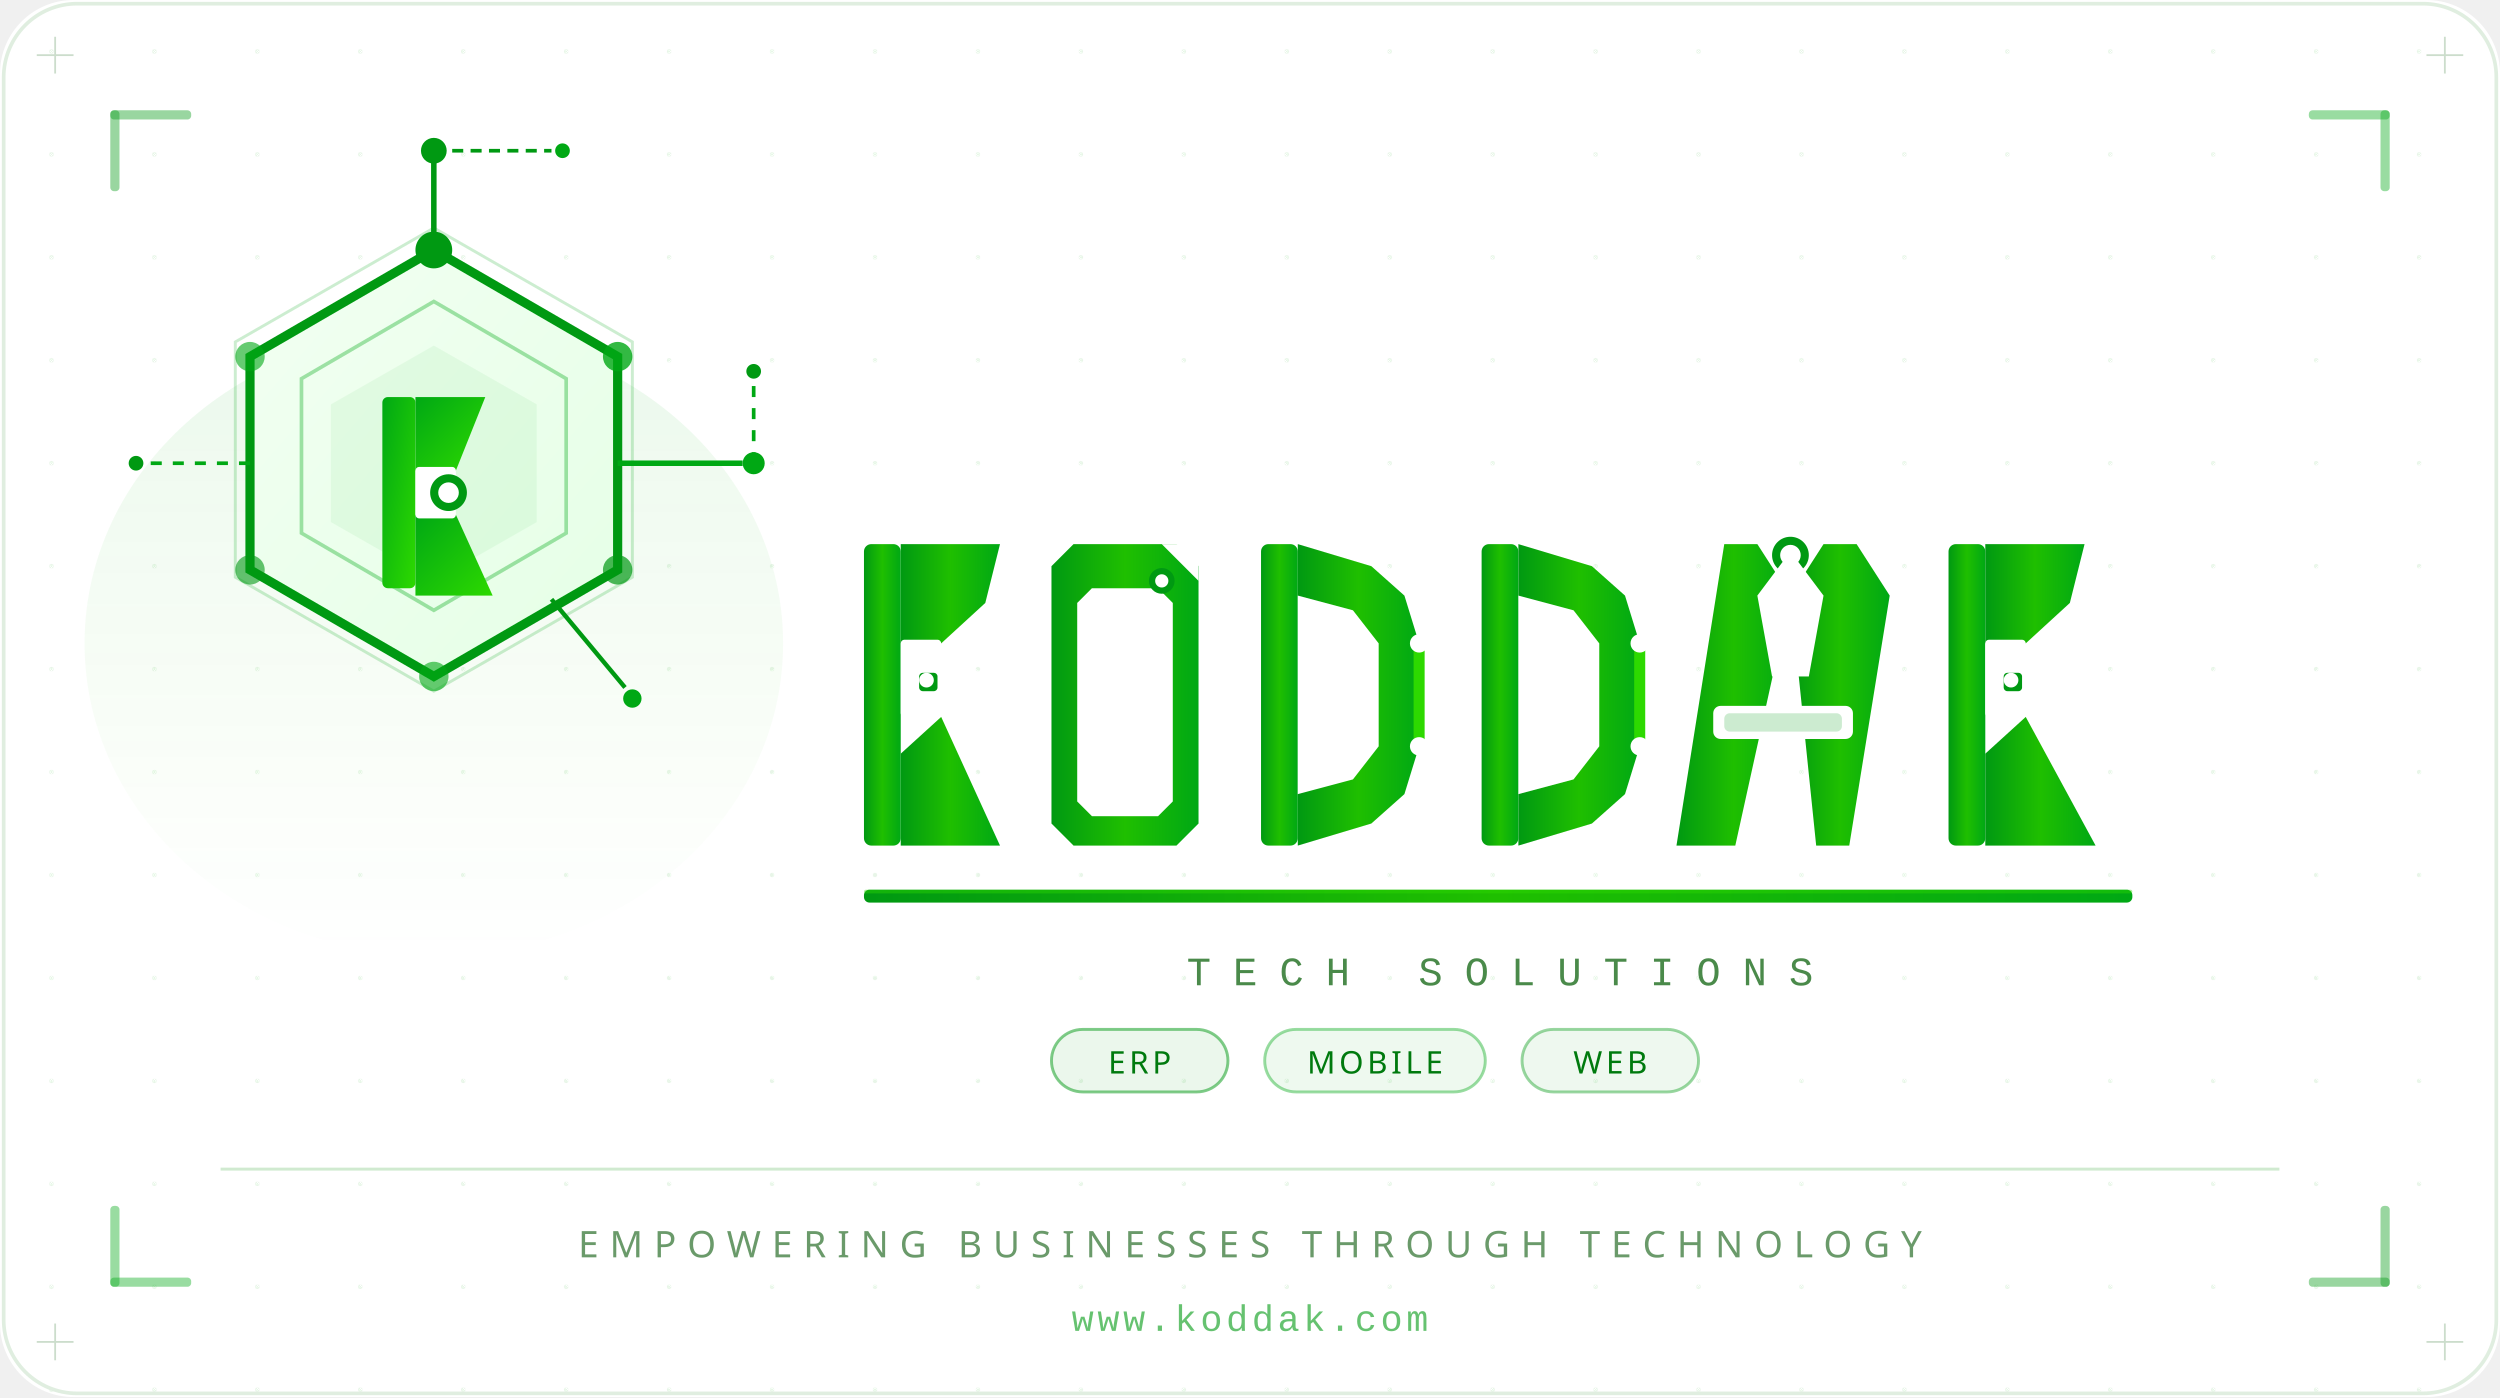
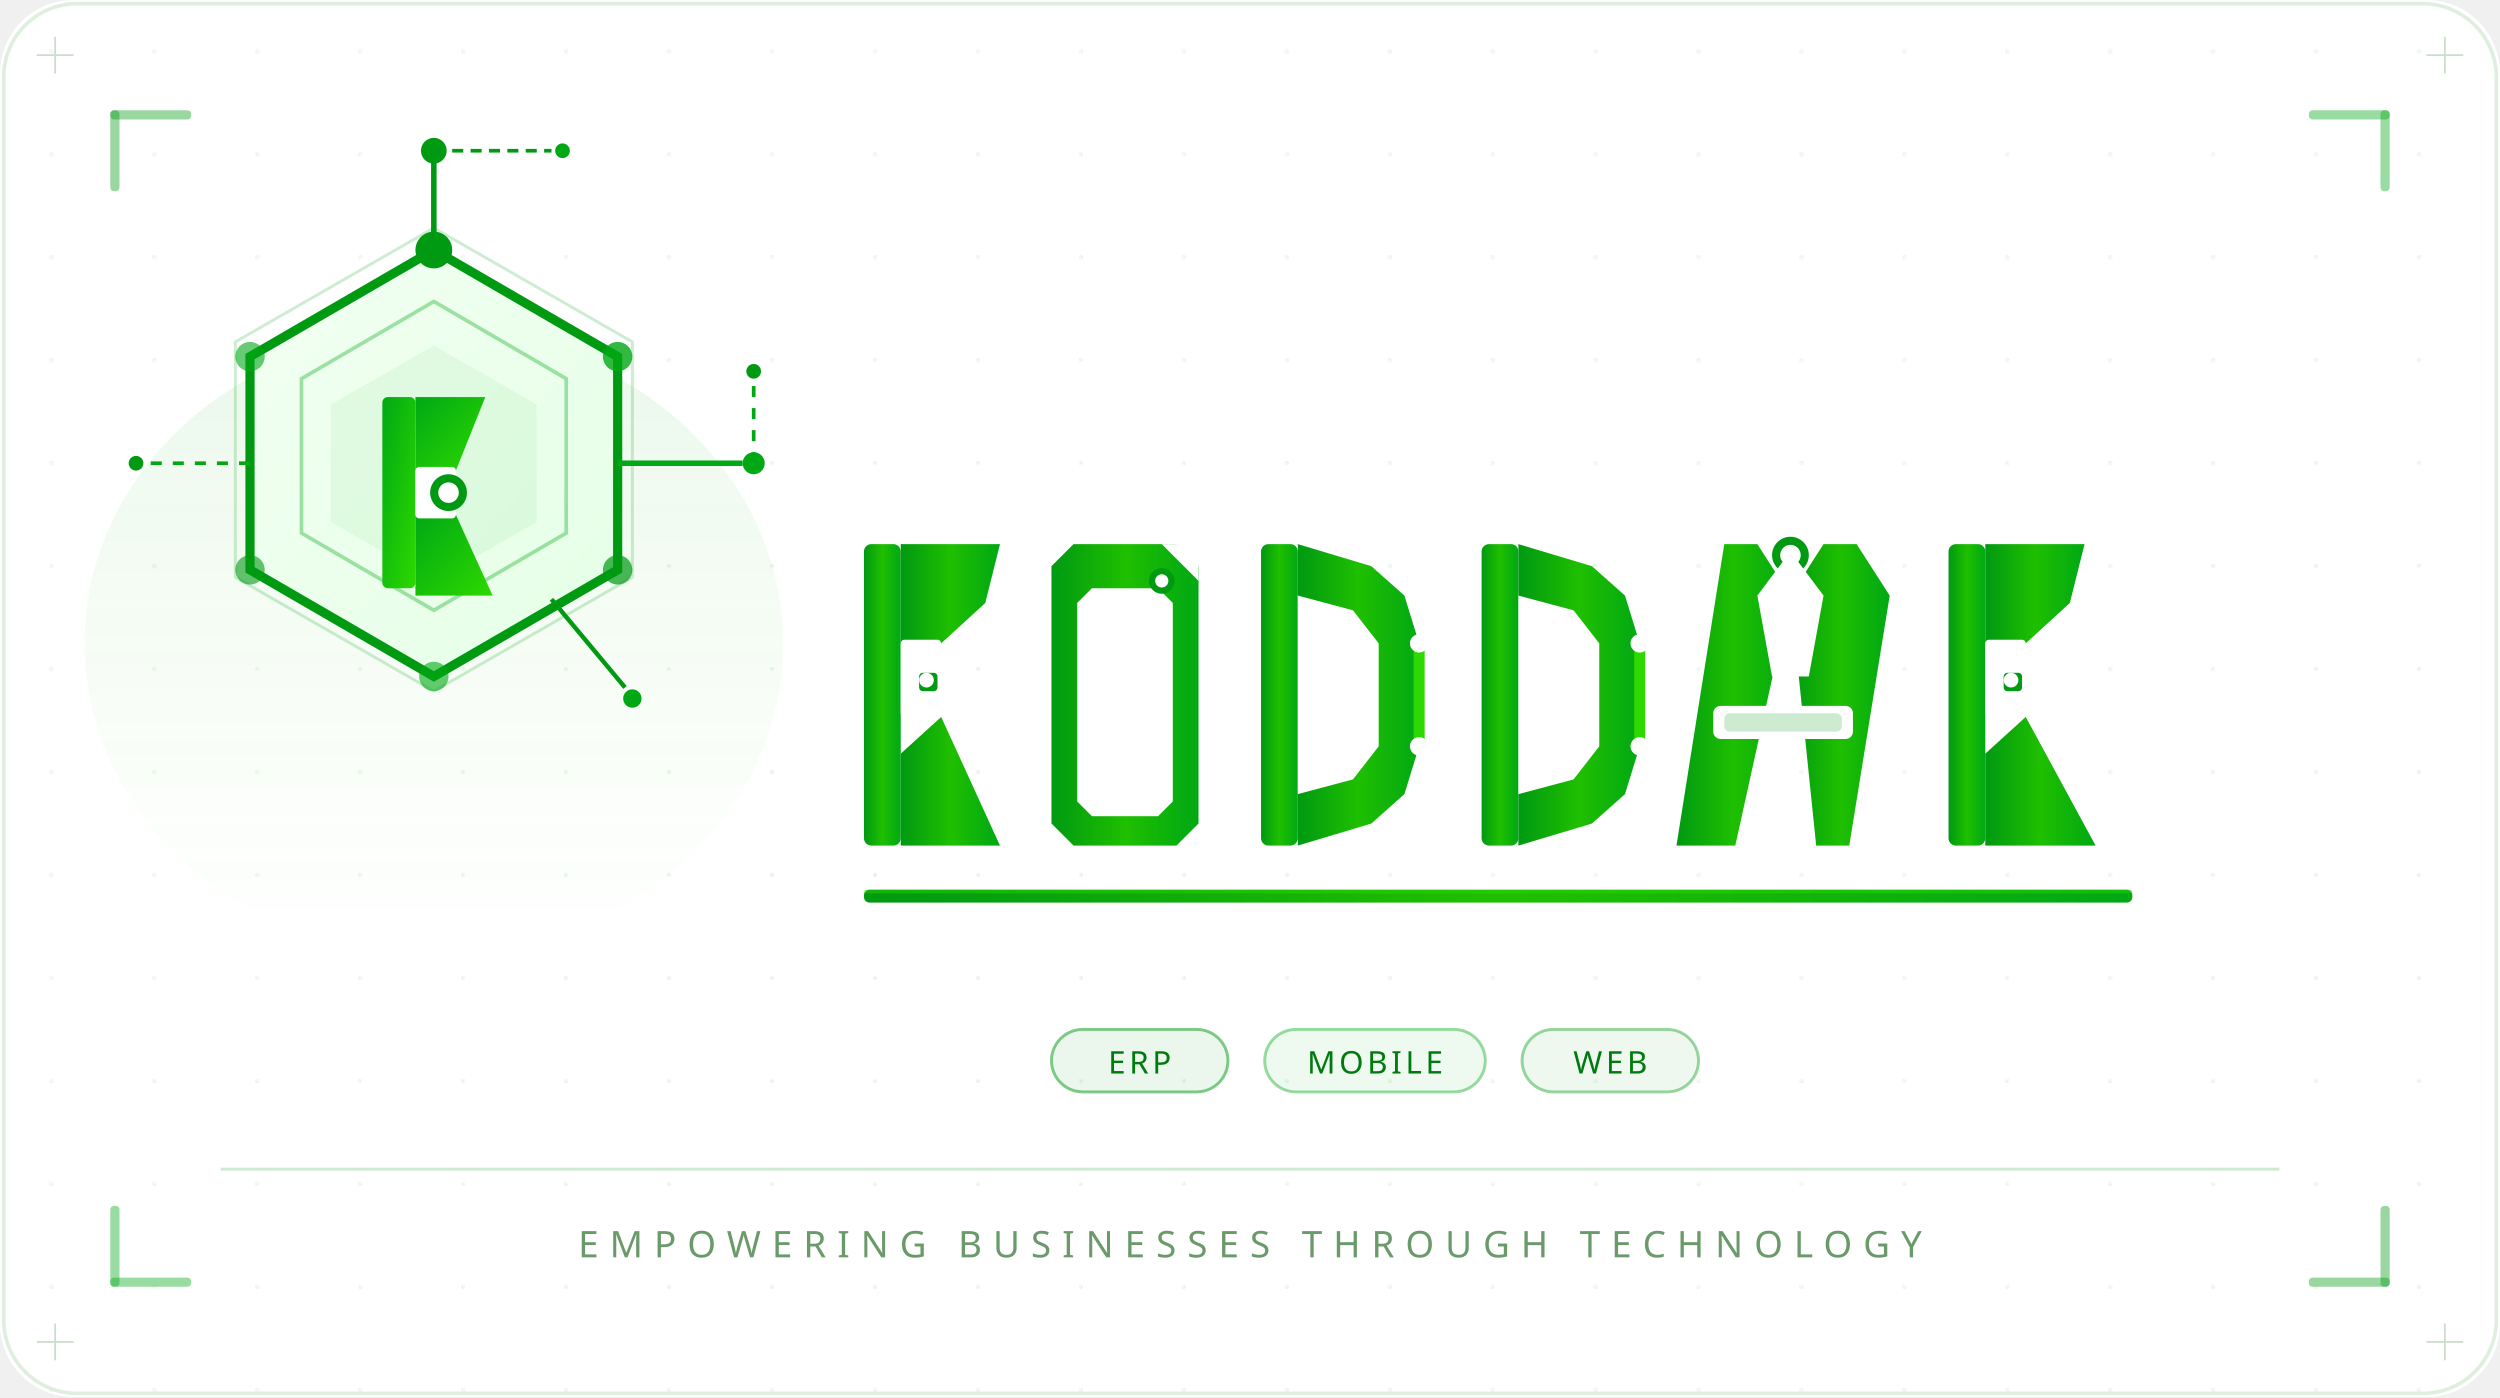
<svg xmlns="http://www.w3.org/2000/svg" width="100%" viewBox="0 0 680 380" role="img">
  <defs>
    <linearGradient id="g1" x1="0%" y1="0%" x2="100%" y2="100%">
      <stop offset="0%" style="stop-color:#00A814" />
      <stop offset="100%" style="stop-color:#2DD900" />
    </linearGradient>
    <linearGradient id="g2" x1="0%" y1="0%" x2="100%" y2="0%">
      <stop offset="0%" style="stop-color:#009912" />
      <stop offset="50%" style="stop-color:#1FBF00" />
      <stop offset="100%" style="stop-color:#00A814" />
    </linearGradient>
    <linearGradient id="hexfill" x1="0%" y1="0%" x2="100%" y2="100%">
      <stop offset="0%" style="stop-color:#F2FFF2" />
      <stop offset="100%" style="stop-color:#E5FFE6" />
    </linearGradient>
    <linearGradient id="gl" x1="0%" y1="0%" x2="0%" y2="100%">
      <stop offset="0%" style="stop-color:#00A814;stop-opacity:0.08" />
      <stop offset="100%" style="stop-color:#2DD900;stop-opacity:0" />
    </linearGradient>
  </defs>
  <rect width="680" height="380" rx="20" fill="#FFFFFF" style="fill:rgb(255, 255, 255);stroke:none;color:rgb(0, 0, 0);stroke-width:1px;stroke-linecap:butt;stroke-linejoin:miter;opacity:1;font-family:&quot;Anthropic Sans&quot;, -apple-system, BlinkMacSystemFont, &quot;Segoe UI&quot;, sans-serif;font-size:16px;font-weight:400;text-anchor:start;dominant-baseline:auto" />
  <pattern id="dp" x="0" y="0" width="28" height="28" patternUnits="userSpaceOnUse">
    <circle cx="14" cy="14" r="0.6" fill="#E8F5E8" />
  </pattern>
  <rect width="680" height="380" rx="20" fill="url(#dp)" style="stroke:none;color:rgb(0, 0, 0);stroke-width:1px;stroke-linecap:butt;stroke-linejoin:miter;opacity:1;font-family:&quot;Anthropic Sans&quot;, -apple-system, BlinkMacSystemFont, &quot;Segoe UI&quot;, sans-serif;font-size:16px;font-weight:400;text-anchor:start;dominant-baseline:auto" />
  <rect x="1" y="1" width="678" height="378" rx="20" fill="none" stroke="#E0EEE0" stroke-width="1" style="fill:none;stroke:rgb(224, 238, 224);color:rgb(0, 0, 0);stroke-width:1px;stroke-linecap:butt;stroke-linejoin:miter;opacity:1;font-family:&quot;Anthropic Sans&quot;, -apple-system, BlinkMacSystemFont, &quot;Segoe UI&quot;, sans-serif;font-size:16px;font-weight:400;text-anchor:start;dominant-baseline:auto" />
  <ellipse cx="118" cy="175" rx="95" ry="85" fill="url(#gl)" style="stroke:none;color:rgb(0, 0, 0);stroke-width:1px;stroke-linecap:butt;stroke-linejoin:miter;opacity:1;font-family:&quot;Anthropic Sans&quot;, -apple-system, BlinkMacSystemFont, &quot;Segoe UI&quot;, sans-serif;font-size:16px;font-weight:400;text-anchor:start;dominant-baseline:auto" />
  <polygon points="118,62 172,93 172,157 118,188 64,157 64,93" fill="none" stroke="#00A814" stroke-width="0.8" stroke-opacity="0.2" style="fill:none;stroke:rgb(0, 168, 20);color:rgb(0, 0, 0);stroke-width:0.8px;stroke-linecap:butt;stroke-linejoin:miter;opacity:1;font-family:&quot;Anthropic Sans&quot;, -apple-system, BlinkMacSystemFont, &quot;Segoe UI&quot;, sans-serif;font-size:16px;font-weight:400;text-anchor:start;dominant-baseline:auto" />
  <polygon points="118,68 168,97 168,155 118,184 68,155 68,97" fill="url(#hexfill)" stroke="#009912" stroke-width="2.5" style="stroke:rgb(0, 153, 18);color:rgb(0, 0, 0);stroke-width:2.5px;stroke-linecap:butt;stroke-linejoin:miter;opacity:1;font-family:&quot;Anthropic Sans&quot;, -apple-system, BlinkMacSystemFont, &quot;Segoe UI&quot;, sans-serif;font-size:16px;font-weight:400;text-anchor:start;dominant-baseline:auto" />
  <polygon points="118,82 154,103 154,145 118,166 82,145 82,103" fill="none" stroke="#00A814" stroke-width="1" stroke-opacity="0.35" style="fill:none;stroke:rgb(0, 168, 20);color:rgb(0, 0, 0);stroke-width:1px;stroke-linecap:butt;stroke-linejoin:miter;opacity:1;font-family:&quot;Anthropic Sans&quot;, -apple-system, BlinkMacSystemFont, &quot;Segoe UI&quot;, sans-serif;font-size:16px;font-weight:400;text-anchor:start;dominant-baseline:auto" />
  <polygon points="118,94 146,110 146,142 118,158 90,142 90,110" fill="#00A814" fill-opacity="0.06" style="fill:rgb(0, 168, 20);stroke:none;color:rgb(0, 0, 0);stroke-width:1px;stroke-linecap:butt;stroke-linejoin:miter;opacity:1;font-family:&quot;Anthropic Sans&quot;, -apple-system, BlinkMacSystemFont, &quot;Segoe UI&quot;, sans-serif;font-size:16px;font-weight:400;text-anchor:start;dominant-baseline:auto" />
  <rect x="104" y="108" width="9" height="52" rx="1.5" fill="url(#g1)" style="stroke:none;color:rgb(0, 0, 0);stroke-width:1px;stroke-linecap:butt;stroke-linejoin:miter;opacity:1;font-family:&quot;Anthropic Sans&quot;, -apple-system, BlinkMacSystemFont, &quot;Segoe UI&quot;, sans-serif;font-size:16px;font-weight:400;text-anchor:start;dominant-baseline:auto" />
  <polygon points="113,108 132,108 124,128 113,128" fill="url(#g1)" style="stroke:none;color:rgb(0, 0, 0);stroke-width:1px;stroke-linecap:butt;stroke-linejoin:miter;opacity:1;font-family:&quot;Anthropic Sans&quot;, -apple-system, BlinkMacSystemFont, &quot;Segoe UI&quot;, sans-serif;font-size:16px;font-weight:400;text-anchor:start;dominant-baseline:auto" />
  <polygon points="113,140 124,140 134,162 113,162" fill="url(#g1)" style="stroke:none;color:rgb(0, 0, 0);stroke-width:1px;stroke-linecap:butt;stroke-linejoin:miter;opacity:1;font-family:&quot;Anthropic Sans&quot;, -apple-system, BlinkMacSystemFont, &quot;Segoe UI&quot;, sans-serif;font-size:16px;font-weight:400;text-anchor:start;dominant-baseline:auto" />
  <rect x="113" y="127" width="11" height="14" rx="1" fill="#FFFFFF" style="fill:rgb(255, 255, 255);stroke:none;color:rgb(0, 0, 0);stroke-width:1px;stroke-linecap:butt;stroke-linejoin:miter;opacity:1;font-family:&quot;Anthropic Sans&quot;, -apple-system, BlinkMacSystemFont, &quot;Segoe UI&quot;, sans-serif;font-size:16px;font-weight:400;text-anchor:start;dominant-baseline:auto" />
  <circle cx="122" cy="134" r="5" fill="#009912" style="fill:rgb(0, 153, 18);stroke:none;color:rgb(0, 0, 0);stroke-width:1px;stroke-linecap:butt;stroke-linejoin:miter;opacity:1;font-family:&quot;Anthropic Sans&quot;, -apple-system, BlinkMacSystemFont, &quot;Segoe UI&quot;, sans-serif;font-size:16px;font-weight:400;text-anchor:start;dominant-baseline:auto" />
  <circle cx="122" cy="134" r="2.8" fill="#FFFFFF" style="fill:rgb(255, 255, 255);stroke:none;color:rgb(0, 0, 0);stroke-width:1px;stroke-linecap:butt;stroke-linejoin:miter;opacity:1;font-family:&quot;Anthropic Sans&quot;, -apple-system, BlinkMacSystemFont, &quot;Segoe UI&quot;, sans-serif;font-size:16px;font-weight:400;text-anchor:start;dominant-baseline:auto" />
  <circle cx="168" cy="97" r="4" fill="#00A814" opacity="0.8" style="fill:rgb(0, 168, 20);stroke:none;color:rgb(0, 0, 0);stroke-width:1px;stroke-linecap:butt;stroke-linejoin:miter;opacity:0.8;font-family:&quot;Anthropic Sans&quot;, -apple-system, BlinkMacSystemFont, &quot;Segoe UI&quot;, sans-serif;font-size:16px;font-weight:400;text-anchor:start;dominant-baseline:auto" />
  <circle cx="168" cy="155" r="4" fill="#009912" opacity="0.7" style="fill:rgb(0, 153, 18);stroke:none;color:rgb(0, 0, 0);stroke-width:1px;stroke-linecap:butt;stroke-linejoin:miter;opacity:0.7;font-family:&quot;Anthropic Sans&quot;, -apple-system, BlinkMacSystemFont, &quot;Segoe UI&quot;, sans-serif;font-size:16px;font-weight:400;text-anchor:start;dominant-baseline:auto" />
  <circle cx="118" cy="184" r="4" fill="#00A814" opacity="0.6" style="fill:rgb(0, 168, 20);stroke:none;color:rgb(0, 0, 0);stroke-width:1px;stroke-linecap:butt;stroke-linejoin:miter;opacity:0.6;font-family:&quot;Anthropic Sans&quot;, -apple-system, BlinkMacSystemFont, &quot;Segoe UI&quot;, sans-serif;font-size:16px;font-weight:400;text-anchor:start;dominant-baseline:auto" />
  <circle cx="68" cy="155" r="4" fill="#009912" opacity="0.6" style="fill:rgb(0, 153, 18);stroke:none;color:rgb(0, 0, 0);stroke-width:1px;stroke-linecap:butt;stroke-linejoin:miter;opacity:0.6;font-family:&quot;Anthropic Sans&quot;, -apple-system, BlinkMacSystemFont, &quot;Segoe UI&quot;, sans-serif;font-size:16px;font-weight:400;text-anchor:start;dominant-baseline:auto" />
  <circle cx="68" cy="97" r="4" fill="#00A814" opacity="0.6" style="fill:rgb(0, 168, 20);stroke:none;color:rgb(0, 0, 0);stroke-width:1px;stroke-linecap:butt;stroke-linejoin:miter;opacity:0.6;font-family:&quot;Anthropic Sans&quot;, -apple-system, BlinkMacSystemFont, &quot;Segoe UI&quot;, sans-serif;font-size:16px;font-weight:400;text-anchor:start;dominant-baseline:auto" />
  <circle cx="118" cy="68" r="5" fill="#009912" style="fill:rgb(0, 153, 18);stroke:none;color:rgb(0, 0, 0);stroke-width:1px;stroke-linecap:butt;stroke-linejoin:miter;opacity:1;font-family:&quot;Anthropic Sans&quot;, -apple-system, BlinkMacSystemFont, &quot;Segoe UI&quot;, sans-serif;font-size:16px;font-weight:400;text-anchor:start;dominant-baseline:auto" />
  <line x1="168" y1="126" x2="202" y2="126" stroke="#00A814" stroke-width="1.5" style="fill:rgb(0, 0, 0);stroke:rgb(0, 168, 20);color:rgb(0, 0, 0);stroke-width:1.5px;stroke-linecap:butt;stroke-linejoin:miter;opacity:1;font-family:&quot;Anthropic Sans&quot;, -apple-system, BlinkMacSystemFont, &quot;Segoe UI&quot;, sans-serif;font-size:16px;font-weight:400;text-anchor:start;dominant-baseline:auto" />
  <circle cx="205" cy="126" r="3" fill="#00A814" style="fill:rgb(0, 168, 20);stroke:none;color:rgb(0, 0, 0);stroke-width:1px;stroke-linecap:butt;stroke-linejoin:miter;opacity:1;font-family:&quot;Anthropic Sans&quot;, -apple-system, BlinkMacSystemFont, &quot;Segoe UI&quot;, sans-serif;font-size:16px;font-weight:400;text-anchor:start;dominant-baseline:auto" />
  <line x1="205" y1="126" x2="205" y2="104" stroke="#00A814" stroke-width="1" stroke-dasharray="3,3" style="fill:rgb(0, 0, 0);stroke:rgb(0, 168, 20);color:rgb(0, 0, 0);stroke-width:1px;stroke-dasharray:3px, 3px;stroke-linecap:butt;stroke-linejoin:miter;opacity:1;font-family:&quot;Anthropic Sans&quot;, -apple-system, BlinkMacSystemFont, &quot;Segoe UI&quot;, sans-serif;font-size:16px;font-weight:400;text-anchor:start;dominant-baseline:auto" />
  <circle cx="205" cy="101" r="2" fill="#009912" style="fill:rgb(0, 153, 18);stroke:none;color:rgb(0, 0, 0);stroke-width:1px;stroke-linecap:butt;stroke-linejoin:miter;opacity:1;font-family:&quot;Anthropic Sans&quot;, -apple-system, BlinkMacSystemFont, &quot;Segoe UI&quot;, sans-serif;font-size:16px;font-weight:400;text-anchor:start;dominant-baseline:auto" />
  <line x1="118" y1="68" x2="118" y2="44" stroke="#009912" stroke-width="1.5" style="fill:rgb(0, 0, 0);stroke:rgb(0, 153, 18);color:rgb(0, 0, 0);stroke-width:1.5px;stroke-linecap:butt;stroke-linejoin:miter;opacity:1;font-family:&quot;Anthropic Sans&quot;, -apple-system, BlinkMacSystemFont, &quot;Segoe UI&quot;, sans-serif;font-size:16px;font-weight:400;text-anchor:start;dominant-baseline:auto" />
  <circle cx="118" cy="41" r="3.5" fill="#009912" style="fill:rgb(0, 153, 18);stroke:none;color:rgb(0, 0, 0);stroke-width:1px;stroke-linecap:butt;stroke-linejoin:miter;opacity:1;font-family:&quot;Anthropic Sans&quot;, -apple-system, BlinkMacSystemFont, &quot;Segoe UI&quot;, sans-serif;font-size:16px;font-weight:400;text-anchor:start;dominant-baseline:auto" />
  <line x1="118" y1="41" x2="150" y2="41" stroke="#009912" stroke-width="1" stroke-dasharray="3,2" style="fill:rgb(0, 0, 0);stroke:rgb(0, 153, 18);color:rgb(0, 0, 0);stroke-width:1px;stroke-dasharray:3px, 2px;stroke-linecap:butt;stroke-linejoin:miter;opacity:1;font-family:&quot;Anthropic Sans&quot;, -apple-system, BlinkMacSystemFont, &quot;Segoe UI&quot;, sans-serif;font-size:16px;font-weight:400;text-anchor:start;dominant-baseline:auto" />
  <circle cx="153" cy="41" r="2" fill="#00A814" style="fill:rgb(0, 168, 20);stroke:none;color:rgb(0, 0, 0);stroke-width:1px;stroke-linecap:butt;stroke-linejoin:miter;opacity:1;font-family:&quot;Anthropic Sans&quot;, -apple-system, BlinkMacSystemFont, &quot;Segoe UI&quot;, sans-serif;font-size:16px;font-weight:400;text-anchor:start;dominant-baseline:auto" />
  <line x1="68" y1="126" x2="40" y2="126" stroke="#00A814" stroke-width="1" stroke-dasharray="3,3" style="fill:rgb(0, 0, 0);stroke:rgb(0, 168, 20);color:rgb(0, 0, 0);stroke-width:1px;stroke-dasharray:3px, 3px;stroke-linecap:butt;stroke-linejoin:miter;opacity:1;font-family:&quot;Anthropic Sans&quot;, -apple-system, BlinkMacSystemFont, &quot;Segoe UI&quot;, sans-serif;font-size:16px;font-weight:400;text-anchor:start;dominant-baseline:auto" />
  <circle cx="37" cy="126" r="2" fill="#009912" style="fill:rgb(0, 153, 18);stroke:none;color:rgb(0, 0, 0);stroke-width:1px;stroke-linecap:butt;stroke-linejoin:miter;opacity:1;font-family:&quot;Anthropic Sans&quot;, -apple-system, BlinkMacSystemFont, &quot;Segoe UI&quot;, sans-serif;font-size:16px;font-weight:400;text-anchor:start;dominant-baseline:auto" />
  <line x1="150" y1="163" x2="170" y2="187" stroke="#009912" stroke-width="1.2" style="fill:rgb(0, 0, 0);stroke:rgb(0, 153, 18);color:rgb(0, 0, 0);stroke-width:1.2px;stroke-linecap:butt;stroke-linejoin:miter;opacity:1;font-family:&quot;Anthropic Sans&quot;, -apple-system, BlinkMacSystemFont, &quot;Segoe UI&quot;, sans-serif;font-size:16px;font-weight:400;text-anchor:start;dominant-baseline:auto" />
  <circle cx="172" cy="190" r="2.5" fill="#00A814" style="fill:rgb(0, 168, 20);stroke:none;color:rgb(0, 0, 0);stroke-width:1px;stroke-linecap:butt;stroke-linejoin:miter;opacity:1;font-family:&quot;Anthropic Sans&quot;, -apple-system, BlinkMacSystemFont, &quot;Segoe UI&quot;, sans-serif;font-size:16px;font-weight:400;text-anchor:start;dominant-baseline:auto" />
  <rect x="235" y="148" width="10" height="82" rx="2" fill="url(#g2)" style="stroke:none;color:rgb(0, 0, 0);stroke-width:1px;stroke-linecap:butt;stroke-linejoin:miter;opacity:1;font-family:&quot;Anthropic Sans&quot;, -apple-system, BlinkMacSystemFont, &quot;Segoe UI&quot;, sans-serif;font-size:16px;font-weight:400;text-anchor:start;dominant-baseline:auto" />
  <polygon points="245,148 272,148 268,164 256,175 245,175" fill="url(#g2)" style="stroke:none;color:rgb(0, 0, 0);stroke-width:1px;stroke-linecap:butt;stroke-linejoin:miter;opacity:1;font-family:&quot;Anthropic Sans&quot;, -apple-system, BlinkMacSystemFont, &quot;Segoe UI&quot;, sans-serif;font-size:16px;font-weight:400;text-anchor:start;dominant-baseline:auto" />
  <polygon points="245,205 256,195 272,230 245,230" fill="url(#g2)" style="stroke:none;color:rgb(0, 0, 0);stroke-width:1px;stroke-linecap:butt;stroke-linejoin:miter;opacity:1;font-family:&quot;Anthropic Sans&quot;, -apple-system, BlinkMacSystemFont, &quot;Segoe UI&quot;, sans-serif;font-size:16px;font-weight:400;text-anchor:start;dominant-baseline:auto" />
  <rect x="245" y="174" width="11" height="21" rx="1" fill="#FFFFFF" style="fill:rgb(255, 255, 255);stroke:none;color:rgb(0, 0, 0);stroke-width:1px;stroke-linecap:butt;stroke-linejoin:miter;opacity:1;font-family:&quot;Anthropic Sans&quot;, -apple-system, BlinkMacSystemFont, &quot;Segoe UI&quot;, sans-serif;font-size:16px;font-weight:400;text-anchor:start;dominant-baseline:auto" />
  <rect x="250" y="183" width="5" height="5" rx="1" fill="#009912" style="fill:rgb(0, 153, 18);stroke:none;color:rgb(0, 0, 0);stroke-width:1px;stroke-linecap:butt;stroke-linejoin:miter;opacity:1;font-family:&quot;Anthropic Sans&quot;, -apple-system, BlinkMacSystemFont, &quot;Segoe UI&quot;, sans-serif;font-size:16px;font-weight:400;text-anchor:start;dominant-baseline:auto" />
  <circle cx="252" cy="185" r="2" fill="#FFFFFF" style="fill:rgb(255, 255, 255);stroke:none;color:rgb(0, 0, 0);stroke-width:1px;stroke-linecap:butt;stroke-linejoin:miter;opacity:1;font-family:&quot;Anthropic Sans&quot;, -apple-system, BlinkMacSystemFont, &quot;Segoe UI&quot;, sans-serif;font-size:16px;font-weight:400;text-anchor:start;dominant-baseline:auto" />
  <polygon points="292,148 320,148 326,154 326,224 320,230 292,230 286,224 286,154" fill="url(#g2)" style="stroke:none;color:rgb(0, 0, 0);stroke-width:1px;stroke-linecap:butt;stroke-linejoin:miter;opacity:1;font-family:&quot;Anthropic Sans&quot;, -apple-system, BlinkMacSystemFont, &quot;Segoe UI&quot;, sans-serif;font-size:16px;font-weight:400;text-anchor:start;dominant-baseline:auto" />
  <polygon points="297,160 315,160 319,164 319,218 315,222 297,222 293,218 293,164" fill="#FFFFFF" style="fill:rgb(255, 255, 255);stroke:none;color:rgb(0, 0, 0);stroke-width:1px;stroke-linecap:butt;stroke-linejoin:miter;opacity:1;font-family:&quot;Anthropic Sans&quot;, -apple-system, BlinkMacSystemFont, &quot;Segoe UI&quot;, sans-serif;font-size:16px;font-weight:400;text-anchor:start;dominant-baseline:auto" />
  <polygon points="316,148 326,148 326,158" fill="#FFFFFF" style="fill:rgb(255, 255, 255);stroke:none;color:rgb(0, 0, 0);stroke-width:1px;stroke-linecap:butt;stroke-linejoin:miter;opacity:1;font-family:&quot;Anthropic Sans&quot;, -apple-system, BlinkMacSystemFont, &quot;Segoe UI&quot;, sans-serif;font-size:16px;font-weight:400;text-anchor:start;dominant-baseline:auto" />
  <circle cx="316" cy="158" r="3.5" fill="#009912" style="fill:rgb(0, 153, 18);stroke:none;color:rgb(0, 0, 0);stroke-width:1px;stroke-linecap:butt;stroke-linejoin:miter;opacity:1;font-family:&quot;Anthropic Sans&quot;, -apple-system, BlinkMacSystemFont, &quot;Segoe UI&quot;, sans-serif;font-size:16px;font-weight:400;text-anchor:start;dominant-baseline:auto" />
  <circle cx="316" cy="158" r="1.8" fill="#FFFFFF" style="fill:rgb(255, 255, 255);stroke:none;color:rgb(0, 0, 0);stroke-width:1px;stroke-linecap:butt;stroke-linejoin:miter;opacity:1;font-family:&quot;Anthropic Sans&quot;, -apple-system, BlinkMacSystemFont, &quot;Segoe UI&quot;, sans-serif;font-size:16px;font-weight:400;text-anchor:start;dominant-baseline:auto" />
  <rect x="343" y="148" width="10" height="82" rx="2" fill="url(#g2)" style="stroke:none;color:rgb(0, 0, 0);stroke-width:1px;stroke-linecap:butt;stroke-linejoin:miter;opacity:1;font-family:&quot;Anthropic Sans&quot;, -apple-system, BlinkMacSystemFont, &quot;Segoe UI&quot;, sans-serif;font-size:16px;font-weight:400;text-anchor:start;dominant-baseline:auto" />
  <polygon points="353,148 373,154 382,162 386,175 386,203 382,216 373,224 353,230 353,148" fill="url(#g2)" style="stroke:none;color:rgb(0, 0, 0);stroke-width:1px;stroke-linecap:butt;stroke-linejoin:miter;opacity:1;font-family:&quot;Anthropic Sans&quot;, -apple-system, BlinkMacSystemFont, &quot;Segoe UI&quot;, sans-serif;font-size:16px;font-weight:400;text-anchor:start;dominant-baseline:auto" />
  <polygon points="353,162 368,166 375,175 375,203 368,212 353,216" fill="#FFFFFF" style="fill:rgb(255, 255, 255);stroke:none;color:rgb(0, 0, 0);stroke-width:1px;stroke-linecap:butt;stroke-linejoin:miter;opacity:1;font-family:&quot;Anthropic Sans&quot;, -apple-system, BlinkMacSystemFont, &quot;Segoe UI&quot;, sans-serif;font-size:16px;font-weight:400;text-anchor:start;dominant-baseline:auto" />
  <line x1="386" y1="175" x2="386" y2="203" stroke="#2DD900" stroke-width="3" style="fill:rgb(0, 0, 0);stroke:rgb(45, 217, 0);color:rgb(0, 0, 0);stroke-width:3px;stroke-linecap:butt;stroke-linejoin:miter;opacity:1;font-family:&quot;Anthropic Sans&quot;, -apple-system, BlinkMacSystemFont, &quot;Segoe UI&quot;, sans-serif;font-size:16px;font-weight:400;text-anchor:start;dominant-baseline:auto" />
  <circle cx="386" cy="175" r="2.5" fill="#FFFFFF" style="fill:rgb(255, 255, 255);stroke:none;color:rgb(0, 0, 0);stroke-width:1px;stroke-linecap:butt;stroke-linejoin:miter;opacity:1;font-family:&quot;Anthropic Sans&quot;, -apple-system, BlinkMacSystemFont, &quot;Segoe UI&quot;, sans-serif;font-size:16px;font-weight:400;text-anchor:start;dominant-baseline:auto" />
  <circle cx="386" cy="203" r="2.5" fill="#FFFFFF" style="fill:rgb(255, 255, 255);stroke:none;color:rgb(0, 0, 0);stroke-width:1px;stroke-linecap:butt;stroke-linejoin:miter;opacity:1;font-family:&quot;Anthropic Sans&quot;, -apple-system, BlinkMacSystemFont, &quot;Segoe UI&quot;, sans-serif;font-size:16px;font-weight:400;text-anchor:start;dominant-baseline:auto" />
  <rect x="403" y="148" width="10" height="82" rx="2" fill="url(#g2)" style="stroke:none;color:rgb(0, 0, 0);stroke-width:1px;stroke-linecap:butt;stroke-linejoin:miter;opacity:1;font-family:&quot;Anthropic Sans&quot;, -apple-system, BlinkMacSystemFont, &quot;Segoe UI&quot;, sans-serif;font-size:16px;font-weight:400;text-anchor:start;dominant-baseline:auto" />
  <polygon points="413,148 433,154 442,162 446,175 446,203 442,216 433,224 413,230 413,148" fill="url(#g2)" style="stroke:none;color:rgb(0, 0, 0);stroke-width:1px;stroke-linecap:butt;stroke-linejoin:miter;opacity:1;font-family:&quot;Anthropic Sans&quot;, -apple-system, BlinkMacSystemFont, &quot;Segoe UI&quot;, sans-serif;font-size:16px;font-weight:400;text-anchor:start;dominant-baseline:auto" />
  <polygon points="413,162 428,166 435,175 435,203 428,212 413,216" fill="#FFFFFF" style="fill:rgb(255, 255, 255);stroke:none;color:rgb(0, 0, 0);stroke-width:1px;stroke-linecap:butt;stroke-linejoin:miter;opacity:1;font-family:&quot;Anthropic Sans&quot;, -apple-system, BlinkMacSystemFont, &quot;Segoe UI&quot;, sans-serif;font-size:16px;font-weight:400;text-anchor:start;dominant-baseline:auto" />
  <line x1="446" y1="175" x2="446" y2="203" stroke="#2DD900" stroke-width="3" style="fill:rgb(0, 0, 0);stroke:rgb(45, 217, 0);color:rgb(0, 0, 0);stroke-width:3px;stroke-linecap:butt;stroke-linejoin:miter;opacity:1;font-family:&quot;Anthropic Sans&quot;, -apple-system, BlinkMacSystemFont, &quot;Segoe UI&quot;, sans-serif;font-size:16px;font-weight:400;text-anchor:start;dominant-baseline:auto" />
  <circle cx="446" cy="175" r="2.5" fill="#FFFFFF" style="fill:rgb(255, 255, 255);stroke:none;color:rgb(0, 0, 0);stroke-width:1px;stroke-linecap:butt;stroke-linejoin:miter;opacity:1;font-family:&quot;Anthropic Sans&quot;, -apple-system, BlinkMacSystemFont, &quot;Segoe UI&quot;, sans-serif;font-size:16px;font-weight:400;text-anchor:start;dominant-baseline:auto" />
  <circle cx="446" cy="203" r="2.5" fill="#FFFFFF" style="fill:rgb(255, 255, 255);stroke:none;color:rgb(0, 0, 0);stroke-width:1px;stroke-linecap:butt;stroke-linejoin:miter;opacity:1;font-family:&quot;Anthropic Sans&quot;, -apple-system, BlinkMacSystemFont, &quot;Segoe UI&quot;, sans-serif;font-size:16px;font-weight:400;text-anchor:start;dominant-baseline:auto" />
  <polygon points="463,230 472,230 487,162 478,148 469,148 456,230" fill="url(#g2)" style="stroke:none;color:rgb(0, 0, 0);stroke-width:1px;stroke-linecap:butt;stroke-linejoin:miter;opacity:1;font-family:&quot;Anthropic Sans&quot;, -apple-system, BlinkMacSystemFont, &quot;Segoe UI&quot;, sans-serif;font-size:16px;font-weight:400;text-anchor:start;dominant-baseline:auto" />
  <polygon points="487,162 496,148 505,148 514,162 503,230 494,230" fill="url(#g2)" style="stroke:none;color:rgb(0, 0, 0);stroke-width:1px;stroke-linecap:butt;stroke-linejoin:miter;opacity:1;font-family:&quot;Anthropic Sans&quot;, -apple-system, BlinkMacSystemFont, &quot;Segoe UI&quot;, sans-serif;font-size:16px;font-weight:400;text-anchor:start;dominant-baseline:auto" />
  <rect x="466" y="192" width="38" height="9" rx="2" fill="#FFFFFF" style="fill:rgb(255, 255, 255);stroke:none;color:rgb(0, 0, 0);stroke-width:1px;stroke-linecap:butt;stroke-linejoin:miter;opacity:1;font-family:&quot;Anthropic Sans&quot;, -apple-system, BlinkMacSystemFont, &quot;Segoe UI&quot;, sans-serif;font-size:16px;font-weight:400;text-anchor:start;dominant-baseline:auto" />
  <rect x="469" y="194" width="32" height="5" rx="1.5" fill="#009912" opacity="0.2" style="fill:rgb(0, 153, 18);stroke:none;color:rgb(0, 0, 0);stroke-width:1px;stroke-linecap:butt;stroke-linejoin:miter;opacity:0.2;font-family:&quot;Anthropic Sans&quot;, -apple-system, BlinkMacSystemFont, &quot;Segoe UI&quot;, sans-serif;font-size:16px;font-weight:400;text-anchor:start;dominant-baseline:auto" />
  <circle cx="487" cy="151" r="5" fill="#009912" style="fill:rgb(0, 153, 18);stroke:none;color:rgb(0, 0, 0);stroke-width:1px;stroke-linecap:butt;stroke-linejoin:miter;opacity:1;font-family:&quot;Anthropic Sans&quot;, -apple-system, BlinkMacSystemFont, &quot;Segoe UI&quot;, sans-serif;font-size:16px;font-weight:400;text-anchor:start;dominant-baseline:auto" />
  <circle cx="487" cy="151" r="2.8" fill="#FFFFFF" style="fill:rgb(255, 255, 255);stroke:none;color:rgb(0, 0, 0);stroke-width:1px;stroke-linecap:butt;stroke-linejoin:miter;opacity:1;font-family:&quot;Anthropic Sans&quot;, -apple-system, BlinkMacSystemFont, &quot;Segoe UI&quot;, sans-serif;font-size:16px;font-weight:400;text-anchor:start;dominant-baseline:auto" />
  <polygon points="478,162 487,150 496,162 492,184 482,184" fill="#FFFFFF" style="fill:rgb(255, 255, 255);stroke:none;color:rgb(0, 0, 0);stroke-width:1px;stroke-linecap:butt;stroke-linejoin:miter;opacity:1;font-family:&quot;Anthropic Sans&quot;, -apple-system, BlinkMacSystemFont, &quot;Segoe UI&quot;, sans-serif;font-size:16px;font-weight:400;text-anchor:start;dominant-baseline:auto" />
  <rect x="530" y="148" width="10" height="82" rx="2" fill="url(#g2)" style="stroke:none;color:rgb(0, 0, 0);stroke-width:1px;stroke-linecap:butt;stroke-linejoin:miter;opacity:1;font-family:&quot;Anthropic Sans&quot;, -apple-system, BlinkMacSystemFont, &quot;Segoe UI&quot;, sans-serif;font-size:16px;font-weight:400;text-anchor:start;dominant-baseline:auto" />
  <polygon points="540,148 567,148 563,164 551,175 540,175" fill="url(#g2)" style="stroke:none;color:rgb(0, 0, 0);stroke-width:1px;stroke-linecap:butt;stroke-linejoin:miter;opacity:1;font-family:&quot;Anthropic Sans&quot;, -apple-system, BlinkMacSystemFont, &quot;Segoe UI&quot;, sans-serif;font-size:16px;font-weight:400;text-anchor:start;dominant-baseline:auto" />
  <polygon points="540,205 551,195 570,230 540,230" fill="url(#g2)" style="stroke:none;color:rgb(0, 0, 0);stroke-width:1px;stroke-linecap:butt;stroke-linejoin:miter;opacity:1;font-family:&quot;Anthropic Sans&quot;, -apple-system, BlinkMacSystemFont, &quot;Segoe UI&quot;, sans-serif;font-size:16px;font-weight:400;text-anchor:start;dominant-baseline:auto" />
  <rect x="540" y="174" width="11" height="21" rx="1" fill="#FFFFFF" style="fill:rgb(255, 255, 255);stroke:none;color:rgb(0, 0, 0);stroke-width:1px;stroke-linecap:butt;stroke-linejoin:miter;opacity:1;font-family:&quot;Anthropic Sans&quot;, -apple-system, BlinkMacSystemFont, &quot;Segoe UI&quot;, sans-serif;font-size:16px;font-weight:400;text-anchor:start;dominant-baseline:auto" />
  <rect x="545" y="183" width="5" height="5" rx="1" fill="#009912" style="fill:rgb(0, 153, 18);stroke:none;color:rgb(0, 0, 0);stroke-width:1px;stroke-linecap:butt;stroke-linejoin:miter;opacity:1;font-family:&quot;Anthropic Sans&quot;, -apple-system, BlinkMacSystemFont, &quot;Segoe UI&quot;, sans-serif;font-size:16px;font-weight:400;text-anchor:start;dominant-baseline:auto" />
  <circle cx="547" cy="185" r="2" fill="#FFFFFF" style="fill:rgb(255, 255, 255);stroke:none;color:rgb(0, 0, 0);stroke-width:1px;stroke-linecap:butt;stroke-linejoin:miter;opacity:1;font-family:&quot;Anthropic Sans&quot;, -apple-system, BlinkMacSystemFont, &quot;Segoe UI&quot;, sans-serif;font-size:16px;font-weight:400;text-anchor:start;dominant-baseline:auto" />
  <rect x="235" y="242" width="345" height="3.5" rx="1.5" fill="url(#g2)" style="stroke:none;color:rgb(0, 0, 0);stroke-width:1px;stroke-linecap:butt;stroke-linejoin:miter;opacity:1;font-family:&quot;Anthropic Sans&quot;, -apple-system, BlinkMacSystemFont, &quot;Segoe UI&quot;, sans-serif;font-size:16px;font-weight:400;text-anchor:start;dominant-baseline:auto" />
  <rect x="235" y="242" width="345" height="1" rx="0.5" fill="#2DD900" opacity="0.4" style="fill:rgb(45, 217, 0);stroke:none;color:rgb(0, 0, 0);stroke-width:1px;stroke-linecap:butt;stroke-linejoin:miter;opacity:0.4;font-family:&quot;Anthropic Sans&quot;, -apple-system, BlinkMacSystemFont, &quot;Segoe UI&quot;, sans-serif;font-size:16px;font-weight:400;text-anchor:start;dominant-baseline:auto" />
-   <text x="408" y="268" font-family="'Courier New',monospace" font-size="11" fill="#4A8A4A" text-anchor="middle" letter-spacing="6" style="fill:rgb(74, 138, 74);stroke:none;color:rgb(0, 0, 0);stroke-width:1px;stroke-linecap:butt;stroke-linejoin:miter;opacity:1;font-family:&quot;Courier New&quot;, monospace;font-size:11px;font-weight:400;text-anchor:middle;dominant-baseline:auto">TECH SOLUTIONS</text>
  <rect x="286" y="280" width="48" height="17" rx="8.5" fill="#009912" fill-opacity="0.08" stroke="#009912" stroke-width="0.8" stroke-opacity="0.5" style="fill:rgb(0, 153, 18);stroke:rgb(0, 153, 18);color:rgb(0, 0, 0);stroke-width:0.8px;stroke-linecap:butt;stroke-linejoin:miter;opacity:1;font-family:&quot;Anthropic Sans&quot;, -apple-system, BlinkMacSystemFont, &quot;Segoe UI&quot;, sans-serif;font-size:16px;font-weight:400;text-anchor:start;dominant-baseline:auto" />
  <text x="310" y="292" font-family="sans-serif" font-size="8.5" fill="#007A0E" text-anchor="middle" letter-spacing="1" style="fill:rgb(0, 122, 14);stroke:none;color:rgb(0, 0, 0);stroke-width:1px;stroke-linecap:butt;stroke-linejoin:miter;opacity:1;font-family:sans-serif;font-size:8.5px;font-weight:400;text-anchor:middle;dominant-baseline:auto">ERP</text>
  <rect x="344" y="280" width="60" height="17" rx="8.5" fill="#00A814" fill-opacity="0.07" stroke="#00A814" stroke-width="0.8" stroke-opacity="0.4" style="fill:rgb(0, 168, 20);stroke:rgb(0, 168, 20);color:rgb(0, 0, 0);stroke-width:0.8px;stroke-linecap:butt;stroke-linejoin:miter;opacity:1;font-family:&quot;Anthropic Sans&quot;, -apple-system, BlinkMacSystemFont, &quot;Segoe UI&quot;, sans-serif;font-size:16px;font-weight:400;text-anchor:start;dominant-baseline:auto" />
  <text x="374" y="292" font-family="sans-serif" font-size="8.5" fill="#007A0E" text-anchor="middle" letter-spacing="1" style="fill:rgb(0, 122, 14);stroke:none;color:rgb(0, 0, 0);stroke-width:1px;stroke-linecap:butt;stroke-linejoin:miter;opacity:1;font-family:sans-serif;font-size:8.5px;font-weight:400;text-anchor:middle;dominant-baseline:auto">MOBILE</text>
  <rect x="414" y="280" width="48" height="17" rx="8.5" fill="#009912" fill-opacity="0.07" stroke="#009912" stroke-width="0.8" stroke-opacity="0.4" style="fill:rgb(0, 153, 18);stroke:rgb(0, 153, 18);color:rgb(0, 0, 0);stroke-width:0.8px;stroke-linecap:butt;stroke-linejoin:miter;opacity:1;font-family:&quot;Anthropic Sans&quot;, -apple-system, BlinkMacSystemFont, &quot;Segoe UI&quot;, sans-serif;font-size:16px;font-weight:400;text-anchor:start;dominant-baseline:auto" />
  <text x="438" y="292" font-family="sans-serif" font-size="8.5" fill="#007A0E" text-anchor="middle" letter-spacing="1" style="fill:rgb(0, 122, 14);stroke:none;color:rgb(0, 0, 0);stroke-width:1px;stroke-linecap:butt;stroke-linejoin:miter;opacity:1;font-family:sans-serif;font-size:8.5px;font-weight:400;text-anchor:middle;dominant-baseline:auto">WEB</text>
  <line x1="60" y1="318" x2="620" y2="318" stroke="#D0EAD0" stroke-width="0.8" style="fill:rgb(0, 0, 0);stroke:rgb(208, 234, 208);color:rgb(0, 0, 0);stroke-width:0.8px;stroke-linecap:butt;stroke-linejoin:miter;opacity:1;font-family:&quot;Anthropic Sans&quot;, -apple-system, BlinkMacSystemFont, &quot;Segoe UI&quot;, sans-serif;font-size:16px;font-weight:400;text-anchor:start;dominant-baseline:auto" />
  <text x="340" y="342" font-family="sans-serif" font-size="10" fill="#6A9A6A" text-anchor="middle" letter-spacing="3" style="fill:rgb(106, 154, 106);stroke:none;color:rgb(0, 0, 0);stroke-width:1px;stroke-linecap:butt;stroke-linejoin:miter;opacity:1;font-family:sans-serif;font-size:10px;font-weight:400;text-anchor:middle;dominant-baseline:auto">EMPOWERING BUSINESSES THROUGH TECHNOLOGY</text>
-   <text x="340" y="362" font-family="'Courier New',monospace" font-size="10" fill="#009912" text-anchor="middle" fill-opacity="0.6" letter-spacing="1" style="fill:rgb(0, 153, 18);stroke:none;color:rgb(0, 0, 0);stroke-width:1px;stroke-linecap:butt;stroke-linejoin:miter;opacity:1;font-family:&quot;Courier New&quot;, monospace;font-size:10px;font-weight:400;text-anchor:middle;dominant-baseline:auto">www.koddak.com</text>
  <rect x="30" y="30" width="22" height="2.5" rx="1" fill="#009912" opacity="0.4" style="fill:rgb(0, 153, 18);stroke:none;color:rgb(0, 0, 0);stroke-width:1px;stroke-linecap:butt;stroke-linejoin:miter;opacity:0.4;font-family:&quot;Anthropic Sans&quot;, -apple-system, BlinkMacSystemFont, &quot;Segoe UI&quot;, sans-serif;font-size:16px;font-weight:400;text-anchor:start;dominant-baseline:auto" />
  <rect x="30" y="30" width="2.5" height="22" rx="1" fill="#009912" opacity="0.4" style="fill:rgb(0, 153, 18);stroke:none;color:rgb(0, 0, 0);stroke-width:1px;stroke-linecap:butt;stroke-linejoin:miter;opacity:0.4;font-family:&quot;Anthropic Sans&quot;, -apple-system, BlinkMacSystemFont, &quot;Segoe UI&quot;, sans-serif;font-size:16px;font-weight:400;text-anchor:start;dominant-baseline:auto" />
  <rect x="628" y="30" width="22" height="2.5" rx="1" fill="#00A814" opacity="0.4" style="fill:rgb(0, 168, 20);stroke:none;color:rgb(0, 0, 0);stroke-width:1px;stroke-linecap:butt;stroke-linejoin:miter;opacity:0.4;font-family:&quot;Anthropic Sans&quot;, -apple-system, BlinkMacSystemFont, &quot;Segoe UI&quot;, sans-serif;font-size:16px;font-weight:400;text-anchor:start;dominant-baseline:auto" />
  <rect x="647.5" y="30" width="2.5" height="22" rx="1" fill="#00A814" opacity="0.4" style="fill:rgb(0, 168, 20);stroke:none;color:rgb(0, 0, 0);stroke-width:1px;stroke-linecap:butt;stroke-linejoin:miter;opacity:0.4;font-family:&quot;Anthropic Sans&quot;, -apple-system, BlinkMacSystemFont, &quot;Segoe UI&quot;, sans-serif;font-size:16px;font-weight:400;text-anchor:start;dominant-baseline:auto" />
  <rect x="30" y="347.5" width="22" height="2.5" rx="1" fill="#00A814" opacity="0.4" style="fill:rgb(0, 168, 20);stroke:none;color:rgb(0, 0, 0);stroke-width:1px;stroke-linecap:butt;stroke-linejoin:miter;opacity:0.4;font-family:&quot;Anthropic Sans&quot;, -apple-system, BlinkMacSystemFont, &quot;Segoe UI&quot;, sans-serif;font-size:16px;font-weight:400;text-anchor:start;dominant-baseline:auto" />
  <rect x="30" y="328" width="2.5" height="22" rx="1" fill="#00A814" opacity="0.4" style="fill:rgb(0, 168, 20);stroke:none;color:rgb(0, 0, 0);stroke-width:1px;stroke-linecap:butt;stroke-linejoin:miter;opacity:0.4;font-family:&quot;Anthropic Sans&quot;, -apple-system, BlinkMacSystemFont, &quot;Segoe UI&quot;, sans-serif;font-size:16px;font-weight:400;text-anchor:start;dominant-baseline:auto" />
  <rect x="628" y="347.5" width="22" height="2.5" rx="1" fill="#009912" opacity="0.4" style="fill:rgb(0, 153, 18);stroke:none;color:rgb(0, 0, 0);stroke-width:1px;stroke-linecap:butt;stroke-linejoin:miter;opacity:0.4;font-family:&quot;Anthropic Sans&quot;, -apple-system, BlinkMacSystemFont, &quot;Segoe UI&quot;, sans-serif;font-size:16px;font-weight:400;text-anchor:start;dominant-baseline:auto" />
  <rect x="647.5" y="328" width="2.5" height="22" rx="1" fill="#009912" opacity="0.4" style="fill:rgb(0, 153, 18);stroke:none;color:rgb(0, 0, 0);stroke-width:1px;stroke-linecap:butt;stroke-linejoin:miter;opacity:0.4;font-family:&quot;Anthropic Sans&quot;, -apple-system, BlinkMacSystemFont, &quot;Segoe UI&quot;, sans-serif;font-size:16px;font-weight:400;text-anchor:start;dominant-baseline:auto" />
  <line x1="15" y1="20" x2="15" y2="10" stroke="#CCDDCC" stroke-width="0.5" style="fill:rgb(0, 0, 0);stroke:rgb(204, 221, 204);color:rgb(0, 0, 0);stroke-width:0.5px;stroke-linecap:butt;stroke-linejoin:miter;opacity:1;font-family:&quot;Anthropic Sans&quot;, -apple-system, BlinkMacSystemFont, &quot;Segoe UI&quot;, sans-serif;font-size:16px;font-weight:400;text-anchor:start;dominant-baseline:auto" />
  <line x1="10" y1="15" x2="20" y2="15" stroke="#CCDDCC" stroke-width="0.5" style="fill:rgb(0, 0, 0);stroke:rgb(204, 221, 204);color:rgb(0, 0, 0);stroke-width:0.5px;stroke-linecap:butt;stroke-linejoin:miter;opacity:1;font-family:&quot;Anthropic Sans&quot;, -apple-system, BlinkMacSystemFont, &quot;Segoe UI&quot;, sans-serif;font-size:16px;font-weight:400;text-anchor:start;dominant-baseline:auto" />
  <line x1="665" y1="20" x2="665" y2="10" stroke="#CCDDCC" stroke-width="0.5" style="fill:rgb(0, 0, 0);stroke:rgb(204, 221, 204);color:rgb(0, 0, 0);stroke-width:0.5px;stroke-linecap:butt;stroke-linejoin:miter;opacity:1;font-family:&quot;Anthropic Sans&quot;, -apple-system, BlinkMacSystemFont, &quot;Segoe UI&quot;, sans-serif;font-size:16px;font-weight:400;text-anchor:start;dominant-baseline:auto" />
  <line x1="660" y1="15" x2="670" y2="15" stroke="#CCDDCC" stroke-width="0.5" style="fill:rgb(0, 0, 0);stroke:rgb(204, 221, 204);color:rgb(0, 0, 0);stroke-width:0.5px;stroke-linecap:butt;stroke-linejoin:miter;opacity:1;font-family:&quot;Anthropic Sans&quot;, -apple-system, BlinkMacSystemFont, &quot;Segoe UI&quot;, sans-serif;font-size:16px;font-weight:400;text-anchor:start;dominant-baseline:auto" />
  <line x1="15" y1="360" x2="15" y2="370" stroke="#CCDDCC" stroke-width="0.5" style="fill:rgb(0, 0, 0);stroke:rgb(204, 221, 204);color:rgb(0, 0, 0);stroke-width:0.5px;stroke-linecap:butt;stroke-linejoin:miter;opacity:1;font-family:&quot;Anthropic Sans&quot;, -apple-system, BlinkMacSystemFont, &quot;Segoe UI&quot;, sans-serif;font-size:16px;font-weight:400;text-anchor:start;dominant-baseline:auto" />
  <line x1="10" y1="365" x2="20" y2="365" stroke="#CCDDCC" stroke-width="0.5" style="fill:rgb(0, 0, 0);stroke:rgb(204, 221, 204);color:rgb(0, 0, 0);stroke-width:0.5px;stroke-linecap:butt;stroke-linejoin:miter;opacity:1;font-family:&quot;Anthropic Sans&quot;, -apple-system, BlinkMacSystemFont, &quot;Segoe UI&quot;, sans-serif;font-size:16px;font-weight:400;text-anchor:start;dominant-baseline:auto" />
  <line x1="665" y1="360" x2="665" y2="370" stroke="#CCDDCC" stroke-width="0.5" style="fill:rgb(0, 0, 0);stroke:rgb(204, 221, 204);color:rgb(0, 0, 0);stroke-width:0.5px;stroke-linecap:butt;stroke-linejoin:miter;opacity:1;font-family:&quot;Anthropic Sans&quot;, -apple-system, BlinkMacSystemFont, &quot;Segoe UI&quot;, sans-serif;font-size:16px;font-weight:400;text-anchor:start;dominant-baseline:auto" />
  <line x1="660" y1="365" x2="670" y2="365" stroke="#CCDDCC" stroke-width="0.5" style="fill:rgb(0, 0, 0);stroke:rgb(204, 221, 204);color:rgb(0, 0, 0);stroke-width:0.5px;stroke-linecap:butt;stroke-linejoin:miter;opacity:1;font-family:&quot;Anthropic Sans&quot;, -apple-system, BlinkMacSystemFont, &quot;Segoe UI&quot;, sans-serif;font-size:16px;font-weight:400;text-anchor:start;dominant-baseline:auto" />
</svg>
